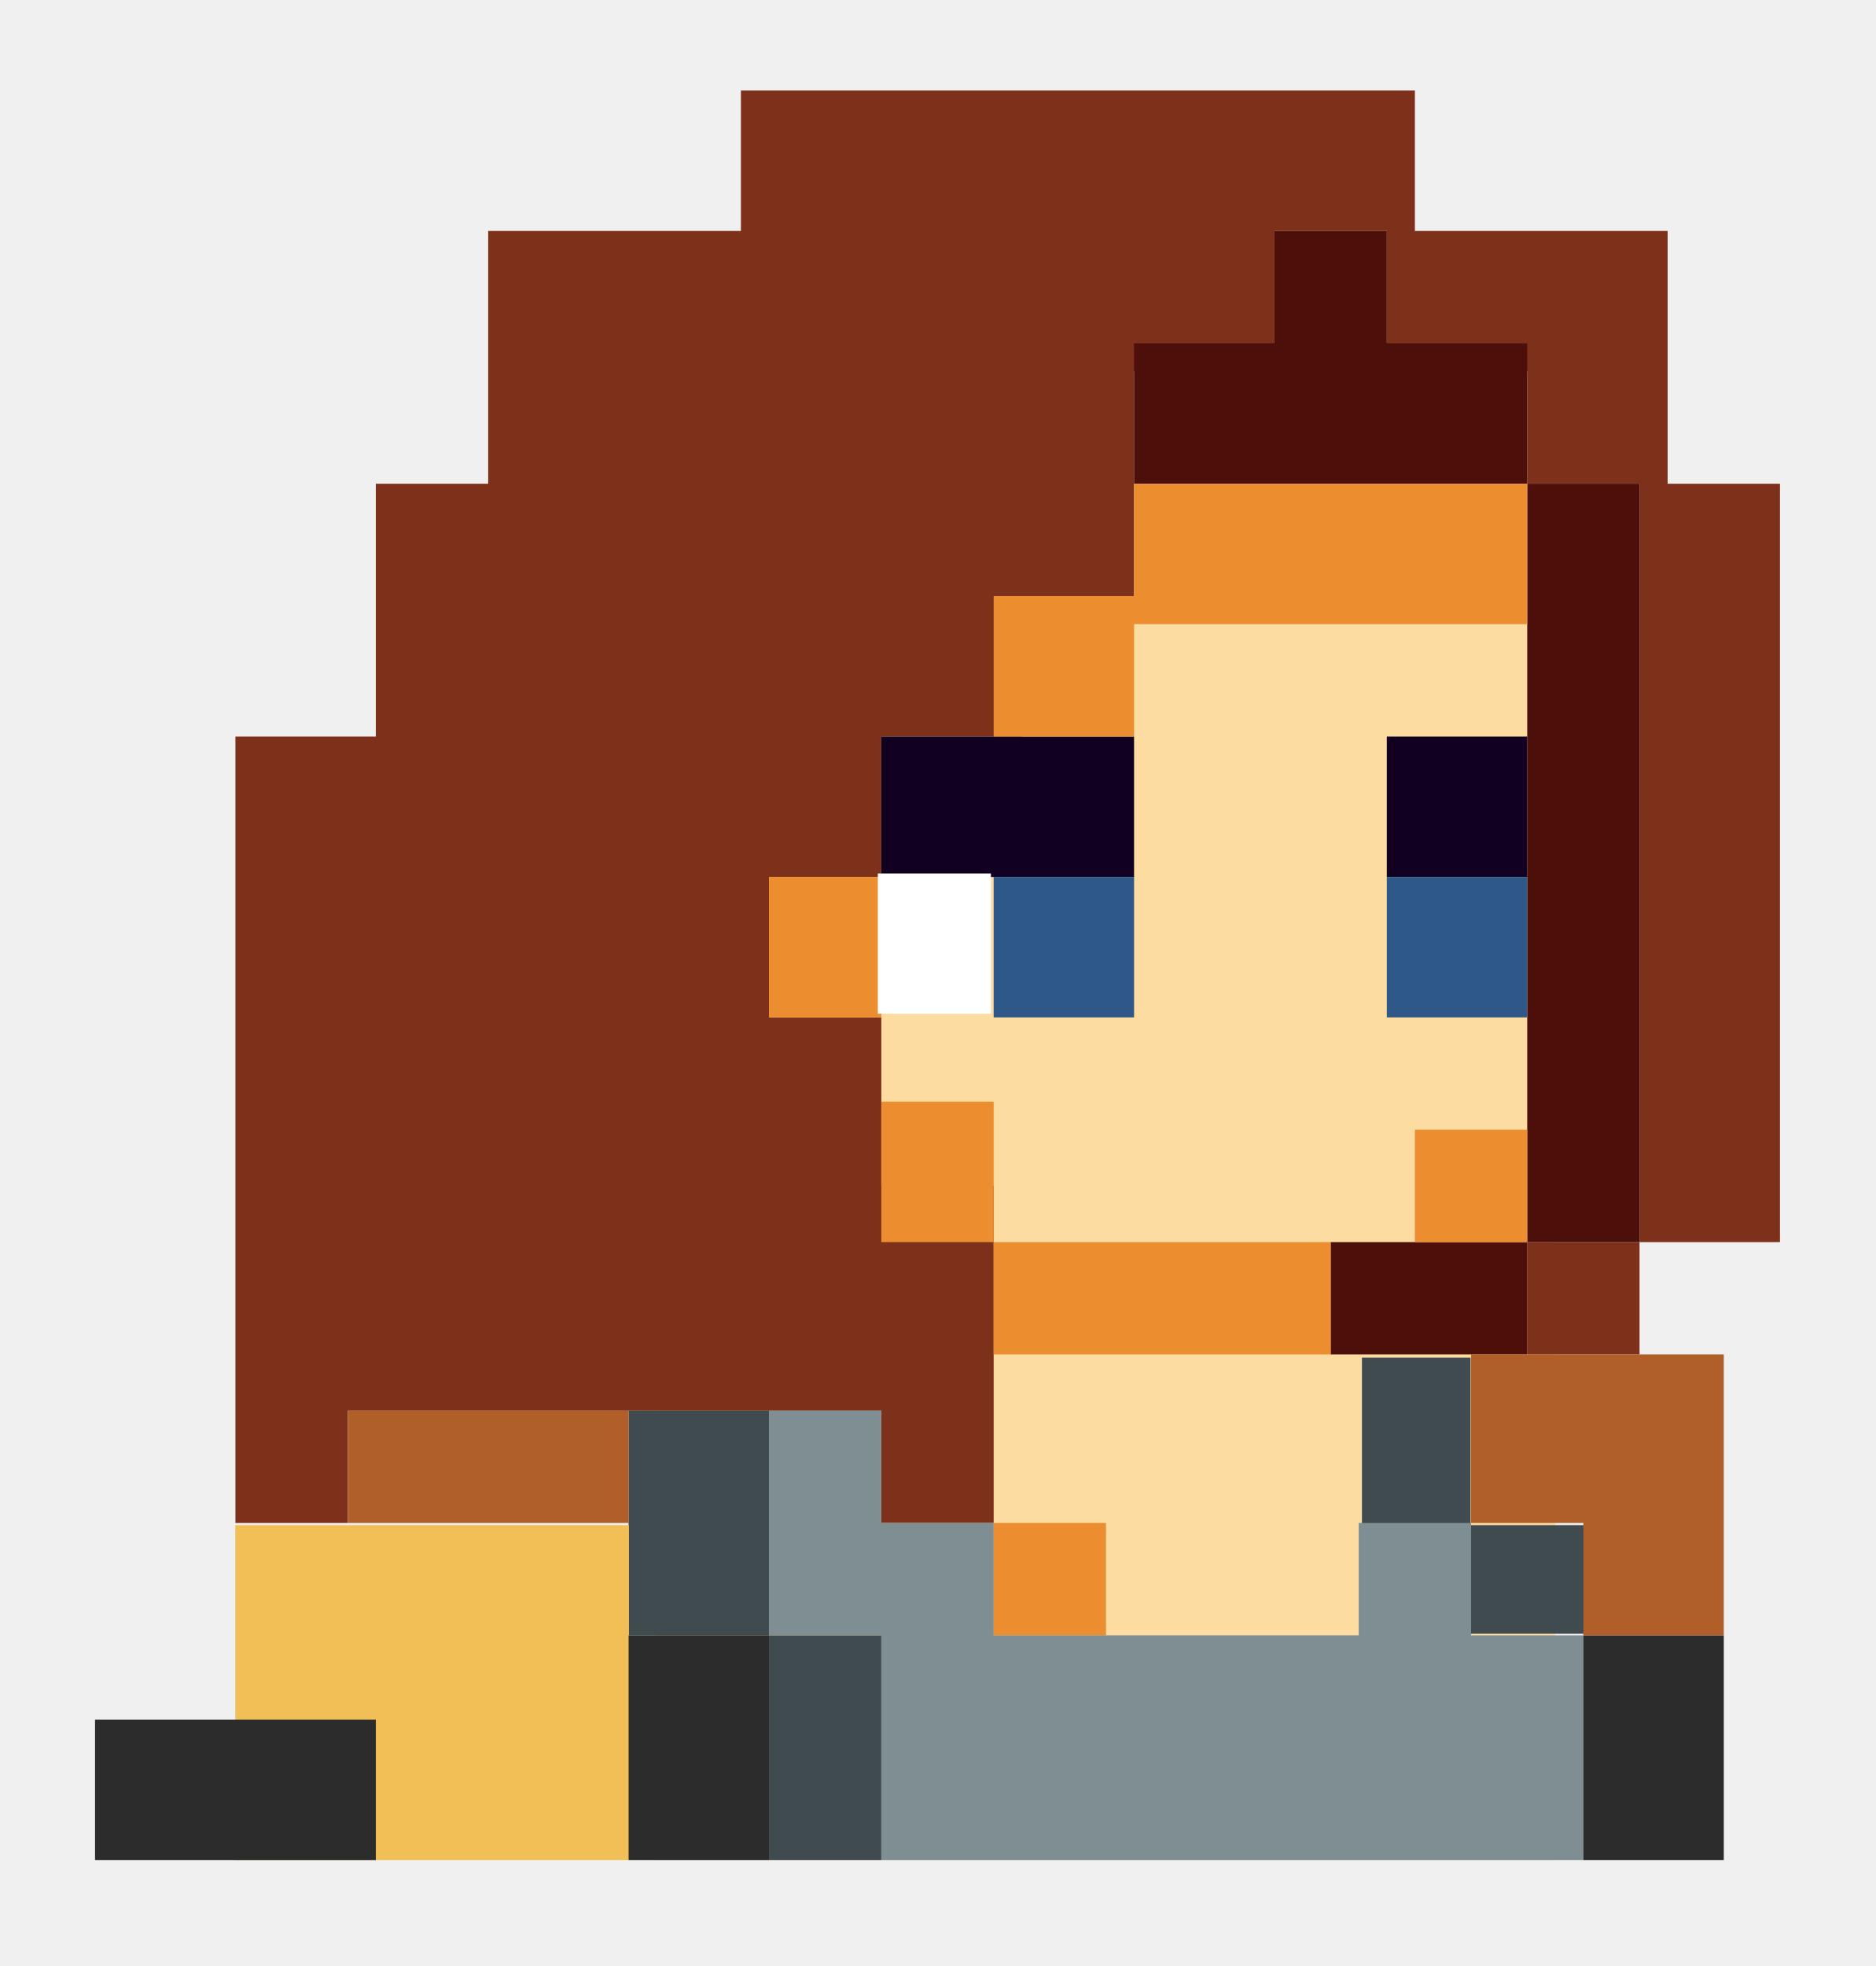
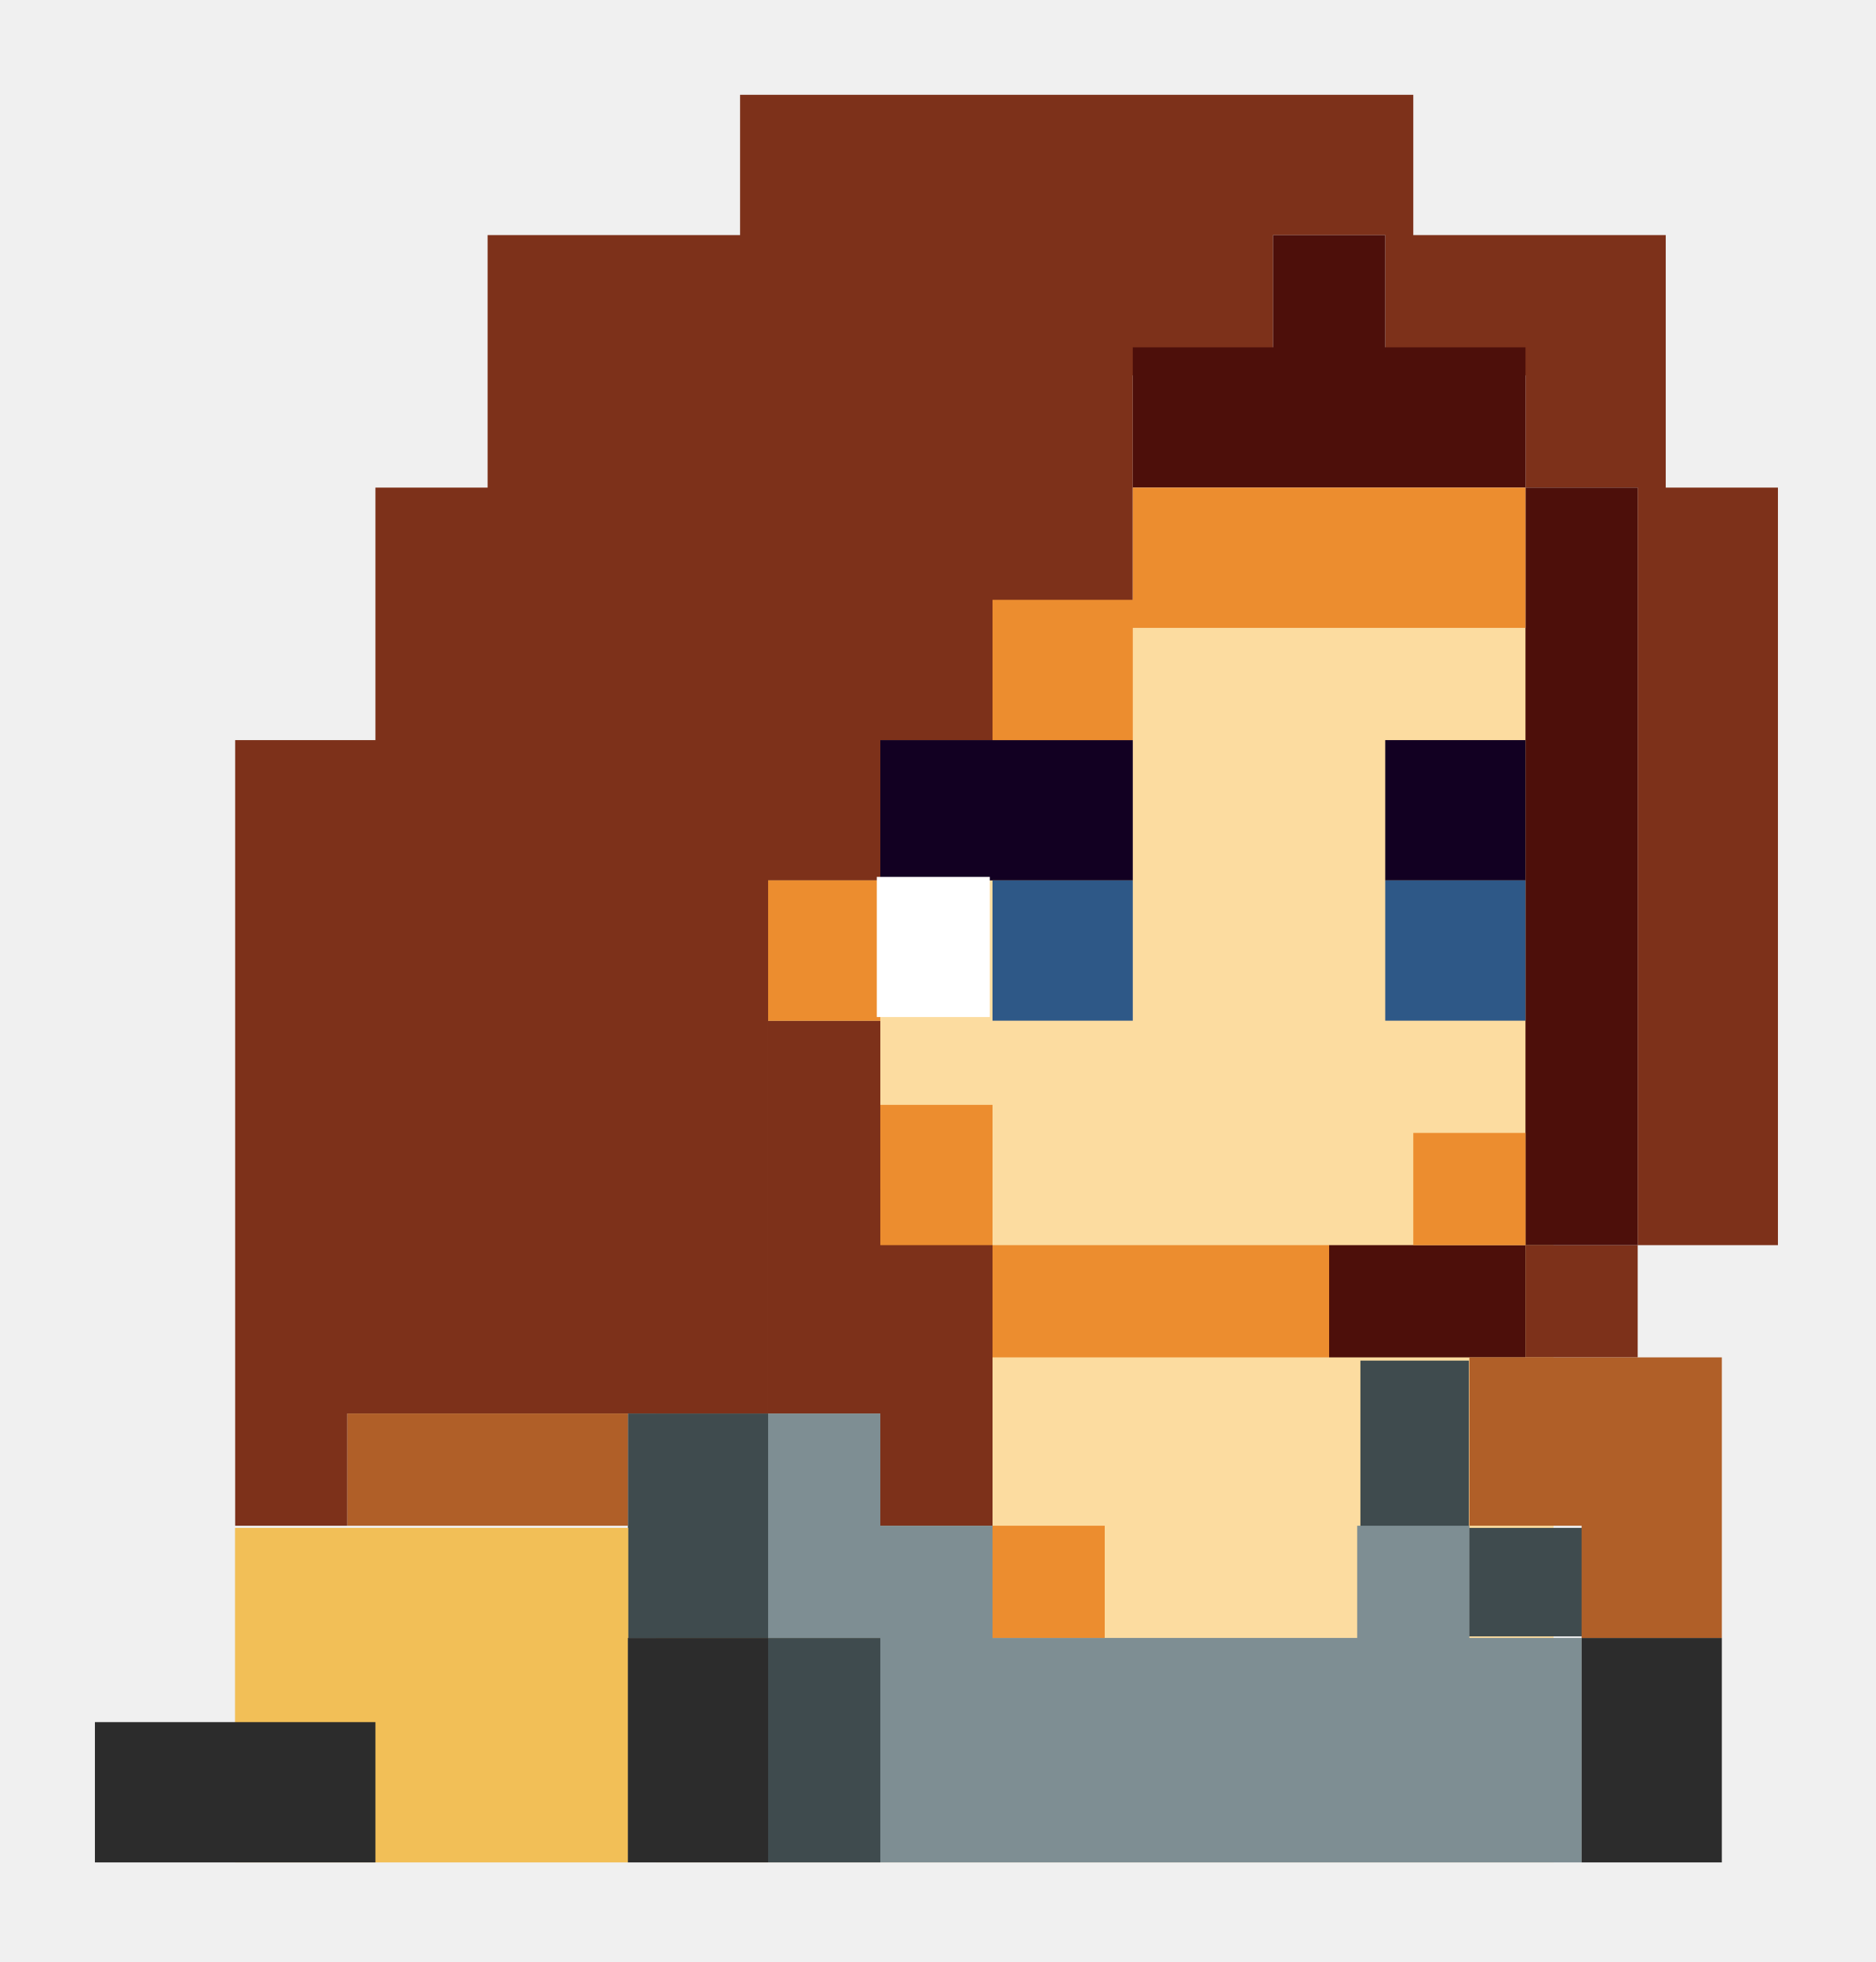
- <svg xmlns="http://www.w3.org/2000/svg" width="83" height="87" viewBox="0 0 83 87" fill="none">
-   <path fill-rule="evenodd" clip-rule="evenodd" d="M68.838 27.621H32.793V59.938H68.838V27.621ZM68.838 82.31V59.938H29.064V82.31H68.838Z" fill="#FCDCA0" />
-   <path fill-rule="evenodd" clip-rule="evenodd" d="M37.765 4.005H32.793V10.22H21.607V21.407H16.635V32.593H10.42V52.48V62.424V67.395H15.392V62.424H34.036L34.036 62.424H39.008V67.395H43.98V52.48H39.008V45.022H34.036V38.808H39.008V32.593H45.222V27.621H50.195V16.435H56.409V10.22H62.624V4.005H56.409H50.195H45.223H45.222H37.765ZM67.596 10.22H61.381V16.435H67.596V21.407H72.567V54.966H78.782V21.407H73.81V16.435V15.192V10.22H67.596H67.596ZM72.567 54.966H67.596V59.938H72.567V54.966Z" fill="#7D311A" />
-   <path fill-rule="evenodd" clip-rule="evenodd" d="M61.381 10.22H56.409V15.192H50.194V21.406H67.595V15.192H61.381V10.22ZM72.567 21.406H67.596V54.966H72.567V21.406ZM58.895 54.966H67.595V59.938H58.895V54.966Z" fill="#4D0F0A" />
-   <path fill-rule="evenodd" clip-rule="evenodd" d="M67.595 32.593H61.381V38.808H67.595V32.593ZM50.194 32.593H39.008V38.808H50.194V32.593Z" fill="#120022" />
-   <path fill-rule="evenodd" clip-rule="evenodd" d="M67.596 38.808H61.381V45.022H67.596V38.808ZM50.195 38.808H43.98V45.022H50.195V38.808Z" fill="#2E5887" />
-   <path fill-rule="evenodd" clip-rule="evenodd" d="M67.595 21.407H50.194V26.378H43.98V32.593H50.194V27.621H67.595V21.407ZM39.008 38.808H34.036V45.023H39.008V38.808ZM39.008 48.751H43.98V54.966H39.008V48.751ZM58.895 54.966H43.98V59.938H58.895V54.966ZM62.624 49.994H67.596V54.966H62.624V49.994ZM48.951 67.395H43.98V72.367H48.951V67.395Z" fill="#EC8D2F" />
-   <rect x="38.852" y="38.652" width="5.007" height="6.208" fill="white" />
-   <path fill-rule="evenodd" clip-rule="evenodd" d="M34.036 62.423H27.821V72.367H34.036V62.423ZM39.008 72.367H34.036V82.31H39.008V72.367Z" fill="#3F4B4E" />
-   <rect x="65.087" y="67.491" width="5.007" height="4.806" fill="#3F4B4E" />
-   <rect x="60.281" y="60.081" width="4.806" height="7.41" fill="#3F4B4E" />
-   <path fill-rule="evenodd" clip-rule="evenodd" d="M34.036 62.423H39.008V67.395H43.98V72.367H60.138V82.31H39.008V77.338V72.367H34.036V62.423ZM65.11 72.367H70.081V82.31H65.11V72.367ZM65.109 67.395H60.138V82.31H65.109V67.395Z" fill="#7E8E93" />
-   <rect x="10.414" y="67.491" width="17.423" height="14.82" fill="#F2BF57" />
-   <path fill-rule="evenodd" clip-rule="evenodd" d="M27.822 72.367H34.036V82.311H27.822V72.367ZM4.206 76.096H16.635V82.311H4.206V76.096ZM76.296 72.367H70.081V82.311H76.296V72.367Z" fill="#2C2C2C" />
-   <path fill-rule="evenodd" clip-rule="evenodd" d="M70.082 59.938H76.296V72.367H70.082V59.938ZM15.392 62.423H27.822V67.395H15.392V62.423ZM70.082 59.938H65.11V67.395H70.082V59.938Z" fill="#B05F28" />
+ <svg xmlns="http://www.w3.org/2000/svg" width="415" height="434" viewBox="0 0 415 434" fill="none">
+   <path fill-rule="evenodd" clip-rule="evenodd" d="M343.73 138.891H163.746V300.256H343.73V138.891ZM343.73 411.97V300.256H145.127V411.97H343.73Z" fill="#FCDCA0" />
+   <path fill-rule="evenodd" clip-rule="evenodd" d="M188.571 20.97H163.746V52.002H107.889V107.859H83.064V163.716H52.032V263.018V312.668V337.494H76.857V312.668H169.952L169.952 256.811V194.748H194.778V163.716H225.809V138.891H250.635V83.034H281.667V20.97H250.635H225.809H188.571ZM169.953 225.78H194.778V263.018H219.603V337.494H194.778V312.668H169.953V225.78ZM281.667 20.97H312.698V52.002H281.667V20.97ZM337.524 52.002H306.492V83.034H337.524L337.524 107.859H368.556V83.034V76.827V52.002H337.524ZM362.349 107.859H393.381V275.43H362.349V107.859ZM362.349 275.43H337.524V300.256H362.349V275.43Z" fill="#7D311A" />
+   <path fill-rule="evenodd" clip-rule="evenodd" d="M306.492 52.002H281.667V76.827H250.635V107.859H337.524V76.827H306.492V52.002ZM362.349 107.859H337.524V275.43H362.349V107.859ZM294.079 275.43H337.524V300.256H294.079V275.43Z" fill="#4D0F0A" />
+   <path fill-rule="evenodd" clip-rule="evenodd" d="M250.635 163.716H194.778V194.748H250.635V163.716ZM337.523 163.716H306.492V194.748H337.523V163.716Z" fill="#120022" />
+   <path fill-rule="evenodd" clip-rule="evenodd" d="M250.635 194.748H219.603V225.78H250.635V194.748ZM337.524 194.748H306.492V225.78H337.524V194.748Z" fill="#2E5887" />
+   <path fill-rule="evenodd" clip-rule="evenodd" d="M337.524 107.859H250.635V132.684H219.604V163.716H250.635V138.891H337.524V107.859ZM194.778 194.748H169.953V225.779H194.778V194.748ZM194.778 244.398H219.604V275.43H194.778V244.398ZM294.08 275.43H219.604V300.256H294.08V275.43ZM312.699 250.605H337.524V275.43H312.699V250.605ZM244.429 337.494H219.604V362.319H244.429V337.494Z" fill="#EC8D2F" />
+   <rect x="194" y="193.97" width="25" height="31" fill="white" />
+   <path fill-rule="evenodd" clip-rule="evenodd" d="M169.953 312.668H138.921V362.319H169.953V312.668ZM194.778 362.319H169.953V411.97H194.778V362.319Z" fill="#3F4B4E" />
+   <rect x="325" y="337.97" width="25" height="24" fill="#3F4B4E" />
+   <rect x="301" y="300.97" width="24" height="37" fill="#3F4B4E" />
+   <path fill-rule="evenodd" clip-rule="evenodd" d="M169.952 312.668H194.778V362.319H169.952V312.668ZM194.778 337.494H219.603V362.319H300.285V337.494H325.111V411.97H300.285V411.97H194.778V387.145V362.319V337.494ZM325.111 362.319H349.936V411.97H325.111V362.319Z" fill="#7E8E93" />
+   <rect x="52" y="337.97" width="87" height="74" fill="#F2BF57" />
+   <path fill-rule="evenodd" clip-rule="evenodd" d="M138.921 362.319H169.953V411.97H138.921V362.319ZM21 380.938H83.064V411.97H21V380.938ZM380.968 362.319H349.936V411.97H380.968V362.319Z" fill="#2C2C2C" />
+   <path fill-rule="evenodd" clip-rule="evenodd" d="M349.937 300.256H380.968V362.319H349.936V337.494H325.111V300.256H349.936H349.937ZM76.857 312.668H138.921V337.494H76.857V312.668Z" fill="#B05F28" />
</svg>
